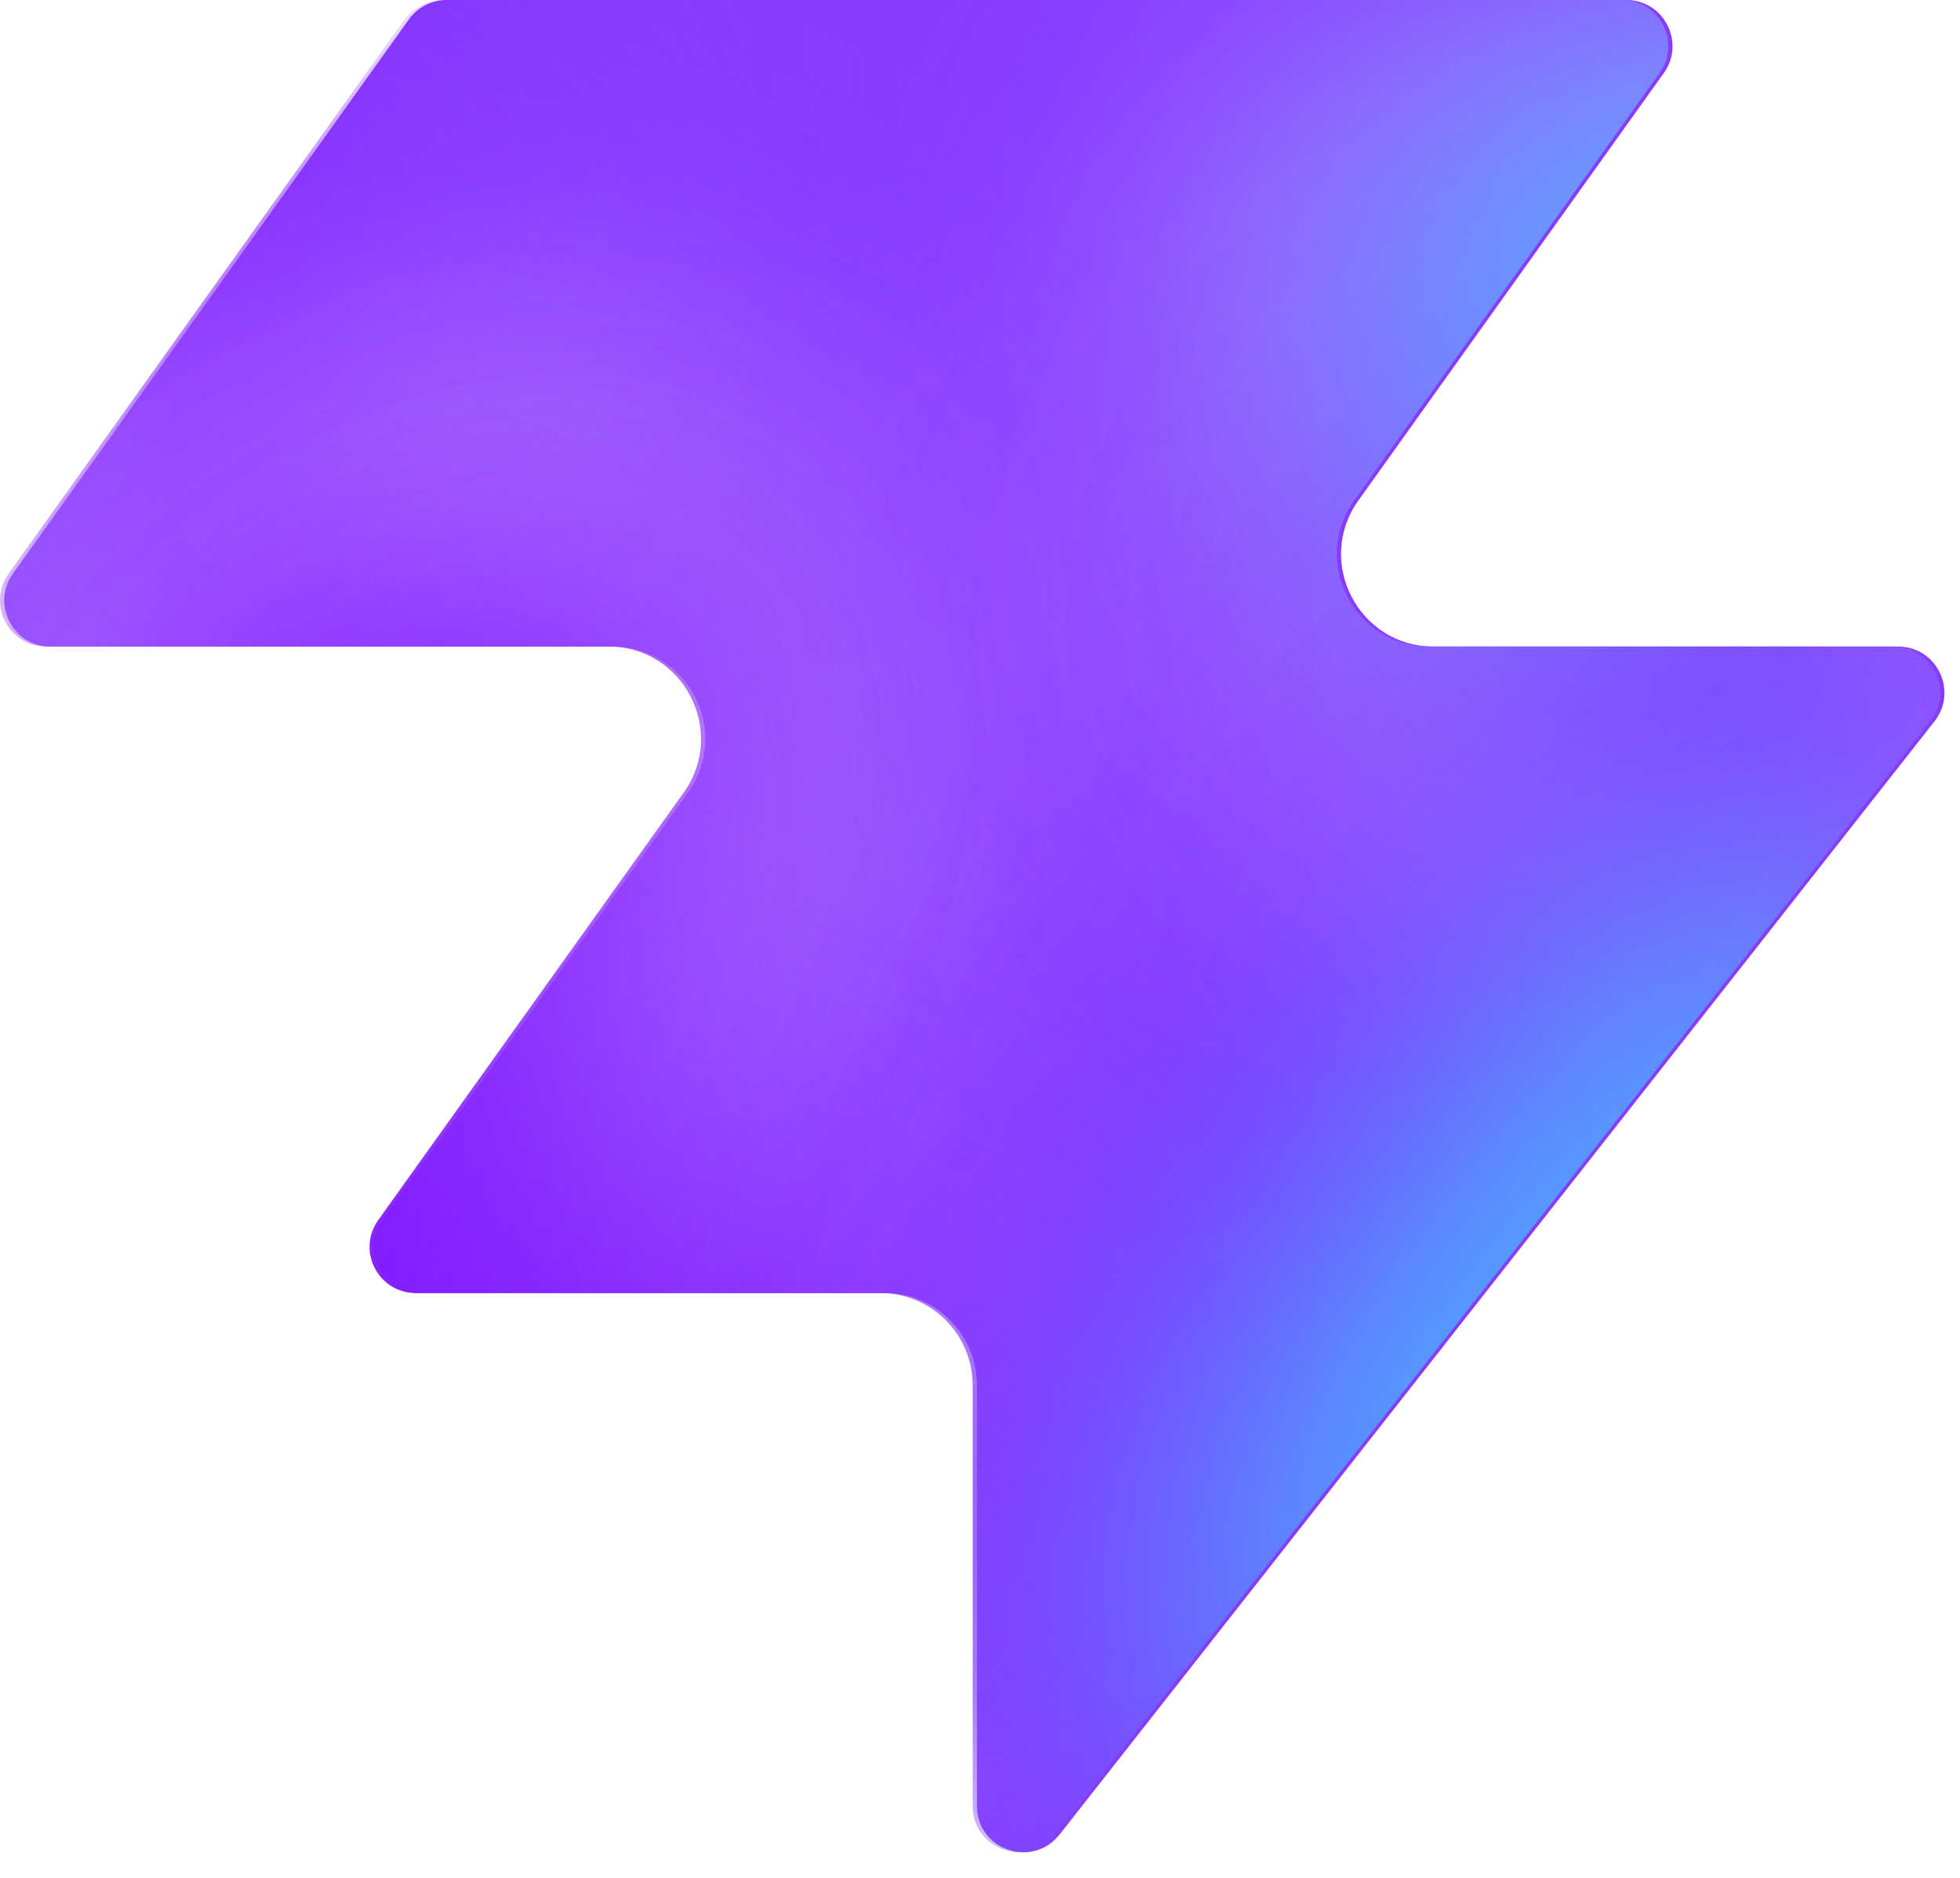
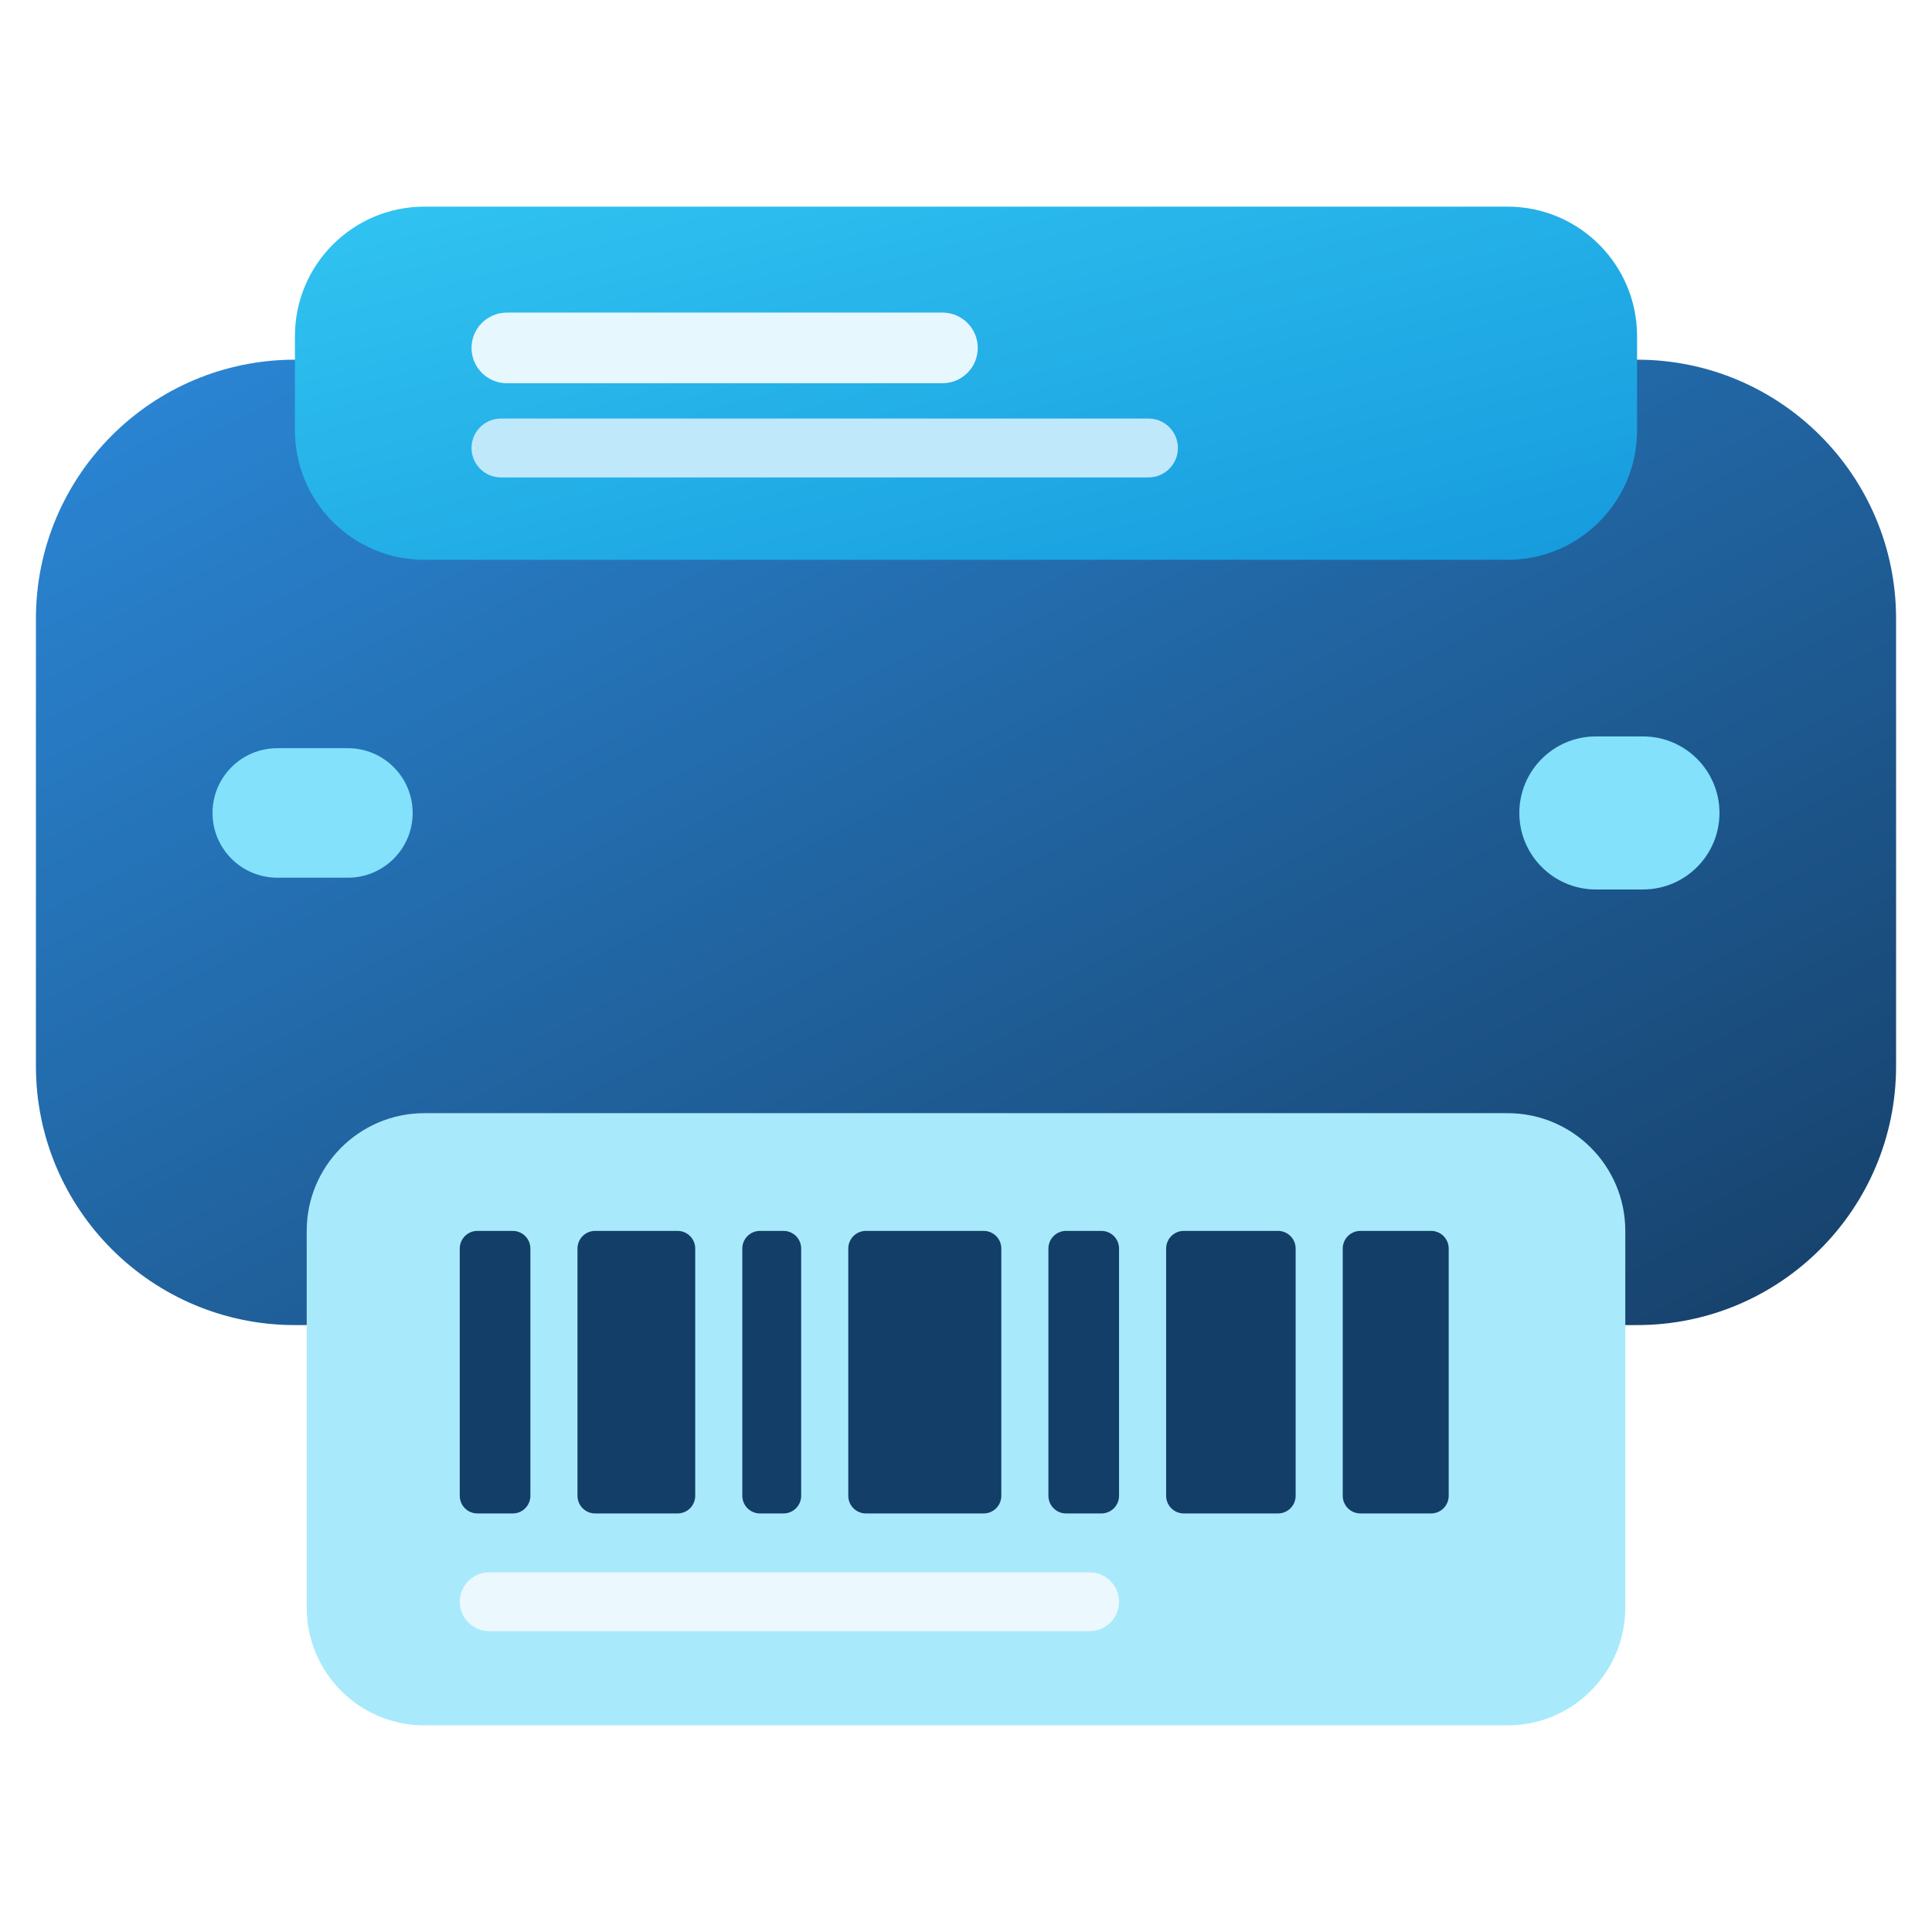
- <svg xmlns="http://www.w3.org/2000/svg" width="48" height="46" fill="none" viewBox="0 0 48 46">
-   <path fill="#863bff" d="M25.946 44.938c-.664.845-2.021.375-2.021-.698V33.937a2.26 2.26 0 0 0-2.262-2.262H10.287c-.92 0-1.456-1.04-.92-1.788l7.48-10.471c1.07-1.497 0-3.578-1.842-3.578H1.237c-.92 0-1.456-1.04-.92-1.788L10.013.474c.214-.297.556-.474.92-.474h28.894c.92 0 1.456 1.04.92 1.788l-7.48 10.471c-1.07 1.498 0 3.579 1.842 3.579h11.377c.943 0 1.473 1.088.89 1.83L25.947 44.94z" style="fill:#863bff;fill:color(display-p3 .525 .23 1);fill-opacity:1" />
-   <mask id="a" width="48" height="46" x="0" y="0" maskUnits="userSpaceOnUse" style="mask-type:alpha">
-     <path fill="#000" d="M25.842 44.938c-.664.844-2.021.375-2.021-.698V33.937a2.26 2.26 0 0 0-2.262-2.262H10.183c-.92 0-1.456-1.04-.92-1.788l7.48-10.471c1.07-1.498 0-3.579-1.842-3.579H1.133c-.92 0-1.456-1.04-.92-1.787L9.91.473c.214-.297.556-.474.92-.474h28.894c.92 0 1.456 1.04.92 1.788l-7.48 10.471c-1.07 1.498 0 3.578 1.842 3.578h11.377c.943 0 1.473 1.088.89 1.832L25.843 44.94z" style="fill:#000;fill-opacity:1" />
-   </mask>
-   <g mask="url(#a)">
-     <g filter="url(#b)">
-       <ellipse cx="5.508" cy="14.704" fill="#ede6ff" rx="5.508" ry="14.704" style="fill:#ede6ff;fill:color(display-p3 .927 .903 1);fill-opacity:1" transform="matrix(.00324 1 1 -.00324 -4.47 31.516)" />
+ <svg xmlns="http://www.w3.org/2000/svg" viewBox="0 0 512 512" role="img" aria-label="YiboLabel logo">
+   <defs>
+     <linearGradient id="body" x1="0%" y1="0%" x2="100%" y2="100%">
+       <stop offset="0%" stop-color="#2B88D8" />
+       <stop offset="100%" stop-color="#163F68" />
+     </linearGradient>
+     <linearGradient id="lid" x1="0%" y1="0%" x2="100%" y2="100%">
+       <stop offset="0%" stop-color="#31C4F1" />
+       <stop offset="100%" stop-color="#169ADD" />
+     </linearGradient>
+   </defs>
+   <g fill="none" fill-rule="evenodd" transform="matrix(1.56 0 0 1.56 -143.36 -126.2)">
+     <rect x="98" y="142" width="316" height="164" rx="44" fill="url(#body)" />
+     <rect x="142" y="116" width="228" height="60" rx="22" fill="url(#lid)" />
+     <rect x="172" y="134" width="86" height="12" rx="6" fill="#E7F7FE" />
+     <rect x="172" y="152" width="120" height="10" rx="5" fill="#BFE9FA" />
+     <rect x="128" y="208" width="34" height="22" rx="11" fill="#83E1FB" />
+     <rect x="350" y="206" width="34" height="26" rx="13" fill="#83E1FB" />
+     <rect x="144" y="270" width="224" height="104" rx="20" fill="#A8EAFB" />
+     <g fill="#123E68">
+       <rect x="170" y="290" width="12" height="48" rx="3" />
+       <rect x="190" y="290" width="20" height="48" rx="3" />
+       <rect x="218" y="290" width="10" height="48" rx="3" />
+       <rect x="236" y="290" width="26" height="48" rx="3" />
+       <rect x="270" y="290" width="12" height="48" rx="3" />
+       <rect x="290" y="290" width="22" height="48" rx="3" />
+       <rect x="320" y="290" width="18" height="48" rx="3" />
    </g>
-     <g filter="url(#c)">
-       <ellipse cx="10.399" cy="29.851" fill="#ede6ff" rx="10.399" ry="29.851" style="fill:#ede6ff;fill:color(display-p3 .927 .903 1);fill-opacity:1" transform="matrix(.00324 1 1 -.00324 -39.328 7.883)" />
-     </g>
-     <g filter="url(#d)">
-       <ellipse cx="5.508" cy="30.487" fill="#7e14ff" rx="5.508" ry="30.487" style="fill:#7e14ff;fill:color(display-p3 .492 .077 1);fill-opacity:1" transform="rotate(89.814 -25.913 -14.639)scale(1 -1)" />
-     </g>
-     <g filter="url(#e)">
-       <ellipse cx="5.508" cy="30.599" fill="#7e14ff" rx="5.508" ry="30.599" style="fill:#7e14ff;fill:color(display-p3 .492 .077 1);fill-opacity:1" transform="rotate(89.814 -32.644 -3.334)scale(1 -1)" />
-     </g>
-     <g filter="url(#f)">
-       <ellipse cx="5.508" cy="30.599" fill="#7e14ff" rx="5.508" ry="30.599" style="fill:#7e14ff;fill:color(display-p3 .492 .077 1);fill-opacity:1" transform="matrix(.00324 1 1 -.00324 -34.34 30.47)" />
-     </g>
-     <g filter="url(#g)">
-       <ellipse cx="14.072" cy="22.078" fill="#ede6ff" rx="14.072" ry="22.078" style="fill:#ede6ff;fill:color(display-p3 .927 .903 1);fill-opacity:1" transform="rotate(93.35 24.506 48.493)scale(-1 1)" />
-     </g>
-     <g filter="url(#h)">
-       <ellipse cx="3.47" cy="21.501" fill="#7e14ff" rx="3.47" ry="21.501" style="fill:#7e14ff;fill:color(display-p3 .492 .077 1);fill-opacity:1" transform="rotate(89.009 28.708 47.59)scale(-1 1)" />
-     </g>
-     <g filter="url(#i)">
-       <ellipse cx="3.47" cy="21.501" fill="#7e14ff" rx="3.47" ry="21.501" style="fill:#7e14ff;fill:color(display-p3 .492 .077 1);fill-opacity:1" transform="rotate(89.009 28.708 47.59)scale(-1 1)" />
-     </g>
-     <g filter="url(#j)">
-       <ellipse cx=".387" cy="8.972" fill="#7e14ff" rx="4.407" ry="29.108" style="fill:#7e14ff;fill:color(display-p3 .492 .077 1);fill-opacity:1" transform="rotate(39.51 .387 8.972)" />
-     </g>
-     <g filter="url(#k)">
-       <ellipse cx="47.523" cy="-6.092" fill="#7e14ff" rx="4.407" ry="29.108" style="fill:#7e14ff;fill:color(display-p3 .492 .077 1);fill-opacity:1" transform="rotate(37.892 47.523 -6.092)" />
-     </g>
-     <g filter="url(#l)">
-       <ellipse cx="41.412" cy="6.333" fill="#47bfff" rx="5.971" ry="9.665" style="fill:#47bfff;fill:color(display-p3 .28 .748 1);fill-opacity:1" transform="rotate(37.892 41.412 6.333)" />
-     </g>
-     <g filter="url(#m)">
-       <ellipse cx="-1.879" cy="38.332" fill="#7e14ff" rx="4.407" ry="29.108" style="fill:#7e14ff;fill:color(display-p3 .492 .077 1);fill-opacity:1" transform="rotate(37.892 -1.88 38.332)" />
-     </g>
-     <g filter="url(#n)">
-       <ellipse cx="-1.879" cy="38.332" fill="#7e14ff" rx="4.407" ry="29.108" style="fill:#7e14ff;fill:color(display-p3 .492 .077 1);fill-opacity:1" transform="rotate(37.892 -1.88 38.332)" />
-     </g>
-     <g filter="url(#o)">
-       <ellipse cx="35.651" cy="29.907" fill="#7e14ff" rx="4.407" ry="29.108" style="fill:#7e14ff;fill:color(display-p3 .492 .077 1);fill-opacity:1" transform="rotate(37.892 35.651 29.907)" />
-     </g>
-     <g filter="url(#p)">
-       <ellipse cx="38.418" cy="32.4" fill="#47bfff" rx="5.971" ry="15.297" style="fill:#47bfff;fill:color(display-p3 .28 .748 1);fill-opacity:1" transform="rotate(37.892 38.418 32.4)" />
-     </g>
+     <rect x="170" y="348" width="112" height="10" rx="5" fill="#EBF8FE" />
  </g>
-   <defs>
-     <filter id="b" width="60.045" height="41.654" x="-19.77" y="16.149" color-interpolation-filters="sRGB" filterUnits="userSpaceOnUse">
-       <feFlood flood-opacity="0" result="BackgroundImageFix" />
-       <feBlend in="SourceGraphic" in2="BackgroundImageFix" result="shape" />
-       <feGaussianBlur result="effect1_foregroundBlur_2002_17158" stdDeviation="7.659" />
-     </filter>
-     <filter id="c" width="90.34" height="51.437" x="-54.613" y="-7.533" color-interpolation-filters="sRGB" filterUnits="userSpaceOnUse">
-       <feFlood flood-opacity="0" result="BackgroundImageFix" />
-       <feBlend in="SourceGraphic" in2="BackgroundImageFix" result="shape" />
-       <feGaussianBlur result="effect1_foregroundBlur_2002_17158" stdDeviation="7.659" />
-     </filter>
-     <filter id="d" width="79.355" height="29.4" x="-49.64" y="2.03" color-interpolation-filters="sRGB" filterUnits="userSpaceOnUse">
-       <feFlood flood-opacity="0" result="BackgroundImageFix" />
-       <feBlend in="SourceGraphic" in2="BackgroundImageFix" result="shape" />
-       <feGaussianBlur result="effect1_foregroundBlur_2002_17158" stdDeviation="4.596" />
-     </filter>
-     <filter id="e" width="79.579" height="29.4" x="-45.045" y="20.029" color-interpolation-filters="sRGB" filterUnits="userSpaceOnUse">
-       <feFlood flood-opacity="0" result="BackgroundImageFix" />
-       <feBlend in="SourceGraphic" in2="BackgroundImageFix" result="shape" />
-       <feGaussianBlur result="effect1_foregroundBlur_2002_17158" stdDeviation="4.596" />
-     </filter>
-     <filter id="f" width="79.579" height="29.4" x="-43.513" y="21.178" color-interpolation-filters="sRGB" filterUnits="userSpaceOnUse">
-       <feFlood flood-opacity="0" result="BackgroundImageFix" />
-       <feBlend in="SourceGraphic" in2="BackgroundImageFix" result="shape" />
-       <feGaussianBlur result="effect1_foregroundBlur_2002_17158" stdDeviation="4.596" />
-     </filter>
-     <filter id="g" width="74.749" height="58.852" x="15.756" y="-17.901" color-interpolation-filters="sRGB" filterUnits="userSpaceOnUse">
-       <feFlood flood-opacity="0" result="BackgroundImageFix" />
-       <feBlend in="SourceGraphic" in2="BackgroundImageFix" result="shape" />
-       <feGaussianBlur result="effect1_foregroundBlur_2002_17158" stdDeviation="7.659" />
-     </filter>
-     <filter id="h" width="61.377" height="25.362" x="23.548" y="2.284" color-interpolation-filters="sRGB" filterUnits="userSpaceOnUse">
-       <feFlood flood-opacity="0" result="BackgroundImageFix" />
-       <feBlend in="SourceGraphic" in2="BackgroundImageFix" result="shape" />
-       <feGaussianBlur result="effect1_foregroundBlur_2002_17158" stdDeviation="4.596" />
-     </filter>
-     <filter id="i" width="61.377" height="25.362" x="23.548" y="2.284" color-interpolation-filters="sRGB" filterUnits="userSpaceOnUse">
-       <feFlood flood-opacity="0" result="BackgroundImageFix" />
-       <feBlend in="SourceGraphic" in2="BackgroundImageFix" result="shape" />
-       <feGaussianBlur result="effect1_foregroundBlur_2002_17158" stdDeviation="4.596" />
-     </filter>
-     <filter id="j" width="56.045" height="63.649" x="-27.636" y="-22.853" color-interpolation-filters="sRGB" filterUnits="userSpaceOnUse">
-       <feFlood flood-opacity="0" result="BackgroundImageFix" />
-       <feBlend in="SourceGraphic" in2="BackgroundImageFix" result="shape" />
-       <feGaussianBlur result="effect1_foregroundBlur_2002_17158" stdDeviation="4.596" />
-     </filter>
-     <filter id="k" width="54.814" height="64.646" x="20.116" y="-38.415" color-interpolation-filters="sRGB" filterUnits="userSpaceOnUse">
-       <feFlood flood-opacity="0" result="BackgroundImageFix" />
-       <feBlend in="SourceGraphic" in2="BackgroundImageFix" result="shape" />
-       <feGaussianBlur result="effect1_foregroundBlur_2002_17158" stdDeviation="4.596" />
-     </filter>
-     <filter id="l" width="33.541" height="35.313" x="24.641" y="-11.323" color-interpolation-filters="sRGB" filterUnits="userSpaceOnUse">
-       <feFlood flood-opacity="0" result="BackgroundImageFix" />
-       <feBlend in="SourceGraphic" in2="BackgroundImageFix" result="shape" />
-       <feGaussianBlur result="effect1_foregroundBlur_2002_17158" stdDeviation="4.596" />
-     </filter>
-     <filter id="m" width="54.814" height="64.646" x="-29.286" y="6.009" color-interpolation-filters="sRGB" filterUnits="userSpaceOnUse">
-       <feFlood flood-opacity="0" result="BackgroundImageFix" />
-       <feBlend in="SourceGraphic" in2="BackgroundImageFix" result="shape" />
-       <feGaussianBlur result="effect1_foregroundBlur_2002_17158" stdDeviation="4.596" />
-     </filter>
-     <filter id="n" width="54.814" height="64.646" x="-29.286" y="6.009" color-interpolation-filters="sRGB" filterUnits="userSpaceOnUse">
-       <feFlood flood-opacity="0" result="BackgroundImageFix" />
-       <feBlend in="SourceGraphic" in2="BackgroundImageFix" result="shape" />
-       <feGaussianBlur result="effect1_foregroundBlur_2002_17158" stdDeviation="4.596" />
-     </filter>
-     <filter id="o" width="54.814" height="64.646" x="8.244" y="-2.416" color-interpolation-filters="sRGB" filterUnits="userSpaceOnUse">
-       <feFlood flood-opacity="0" result="BackgroundImageFix" />
-       <feBlend in="SourceGraphic" in2="BackgroundImageFix" result="shape" />
-       <feGaussianBlur result="effect1_foregroundBlur_2002_17158" stdDeviation="4.596" />
-     </filter>
-     <filter id="p" width="39.409" height="43.623" x="18.713" y="10.588" color-interpolation-filters="sRGB" filterUnits="userSpaceOnUse">
-       <feFlood flood-opacity="0" result="BackgroundImageFix" />
-       <feBlend in="SourceGraphic" in2="BackgroundImageFix" result="shape" />
-       <feGaussianBlur result="effect1_foregroundBlur_2002_17158" stdDeviation="4.596" />
-     </filter>
-   </defs>
</svg>
